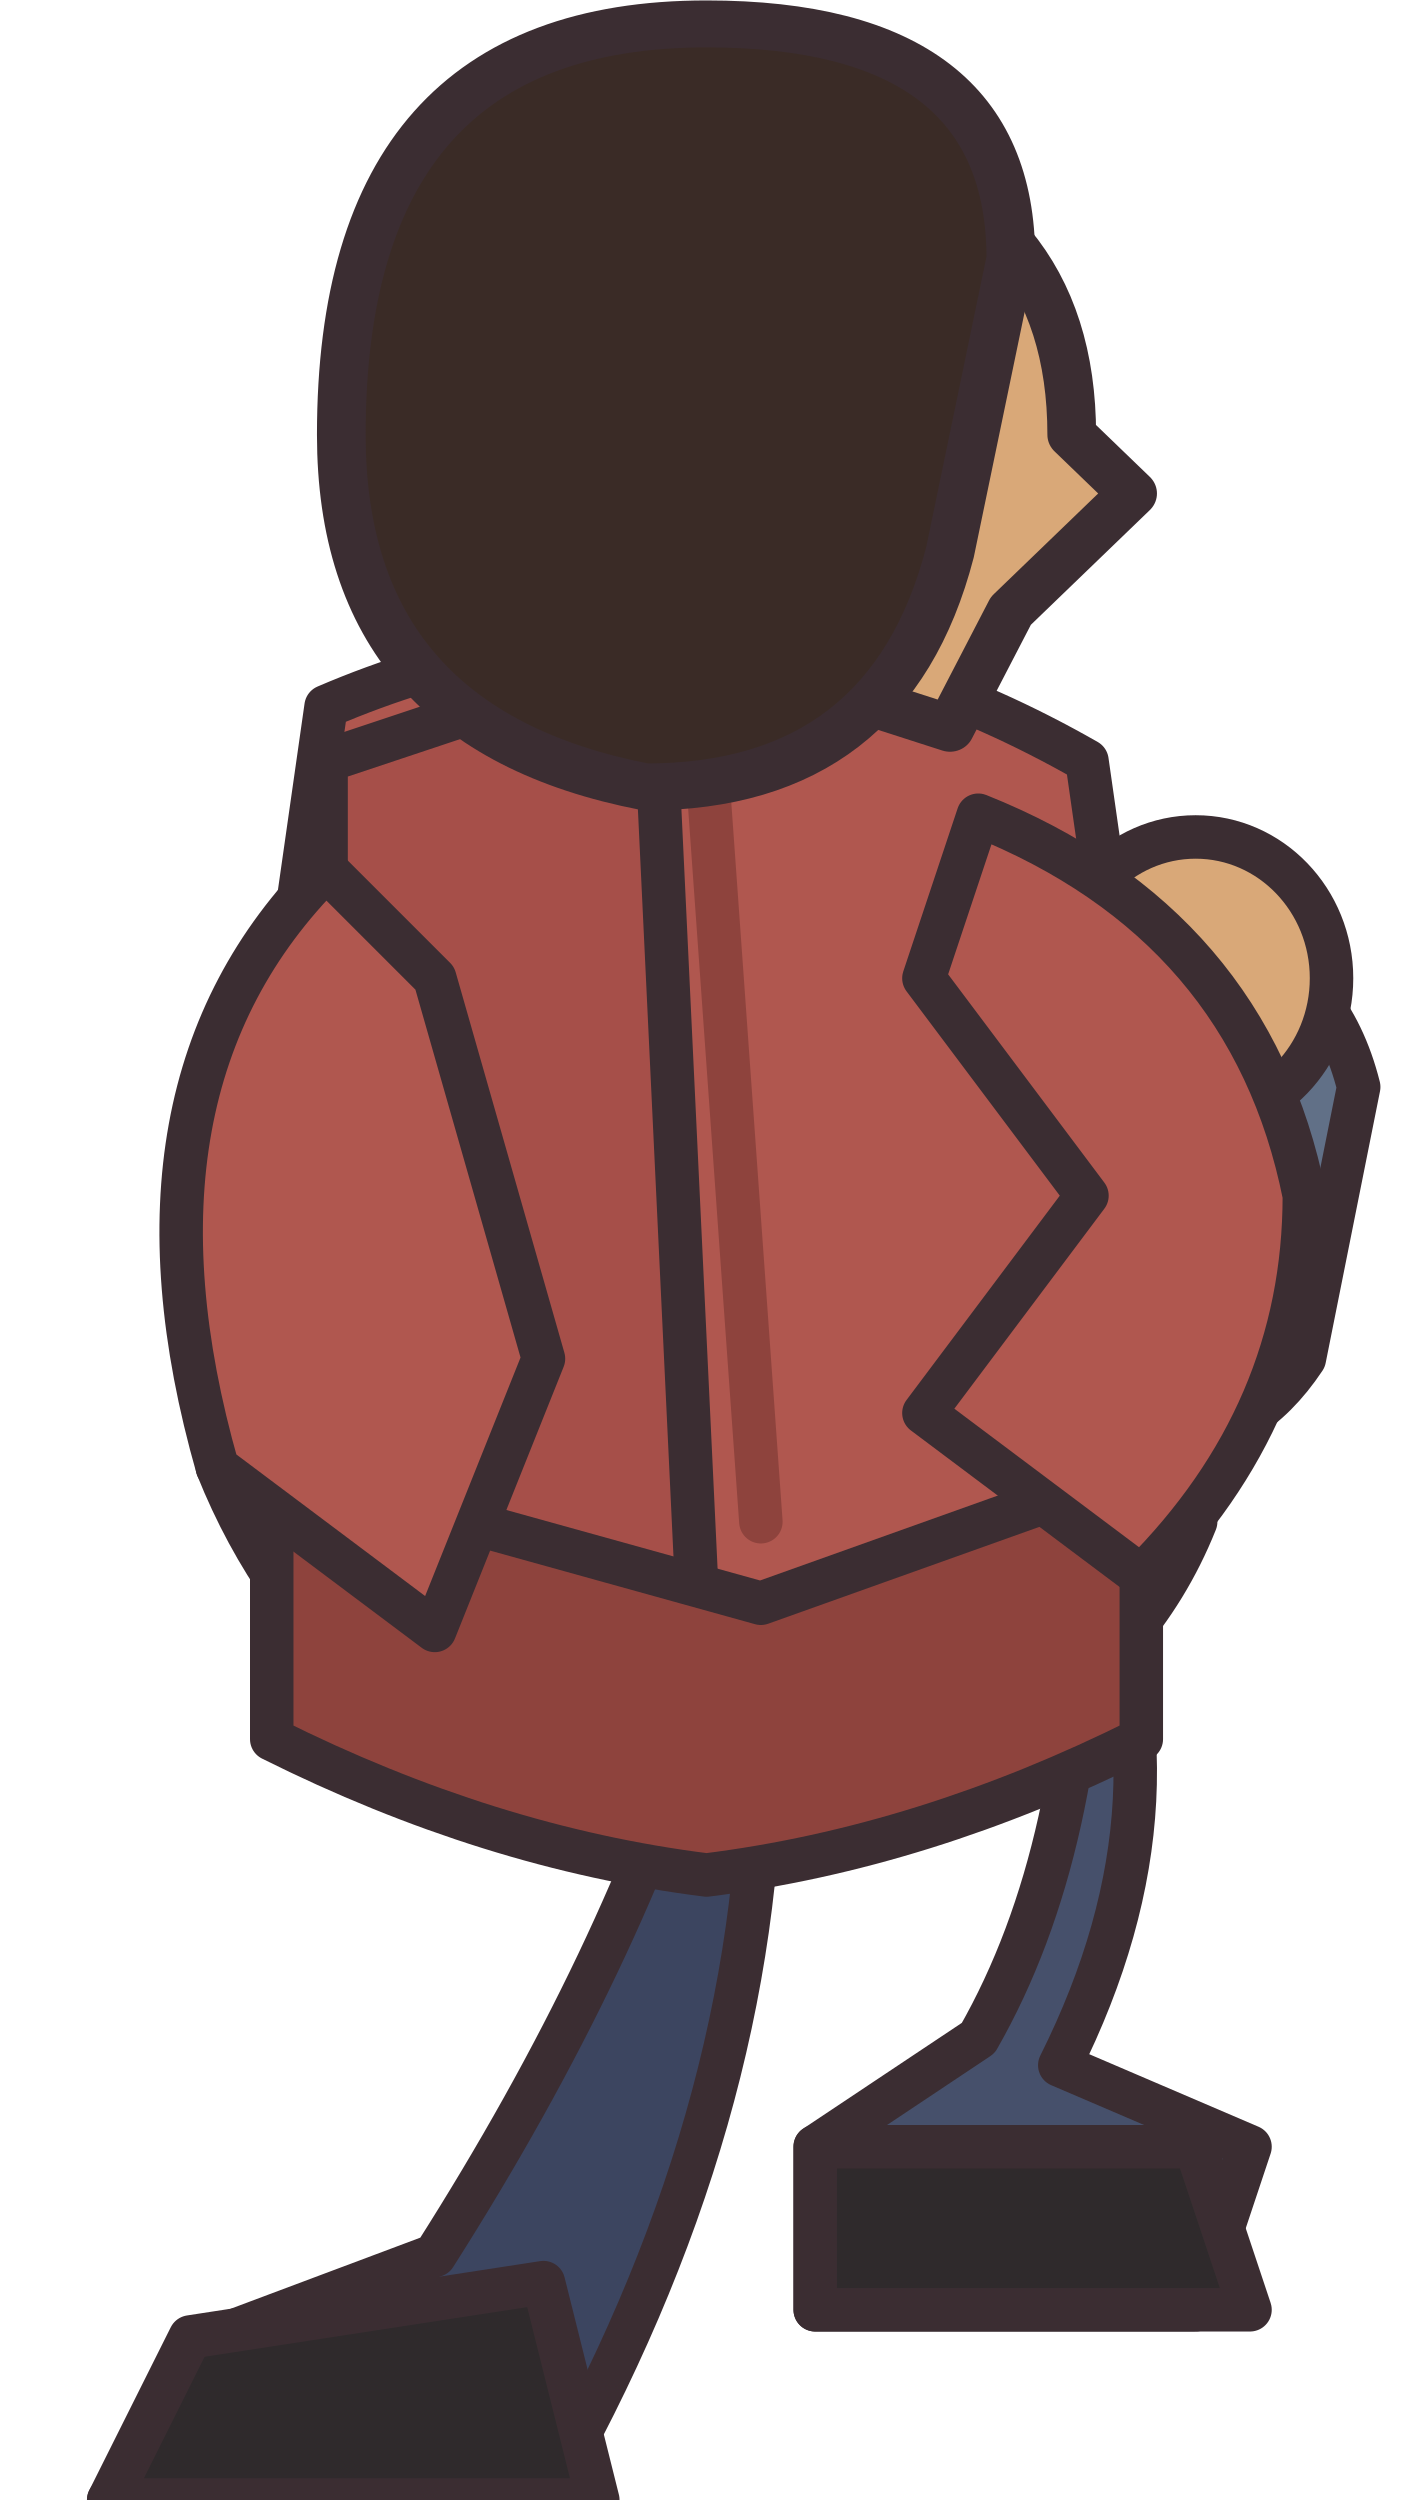
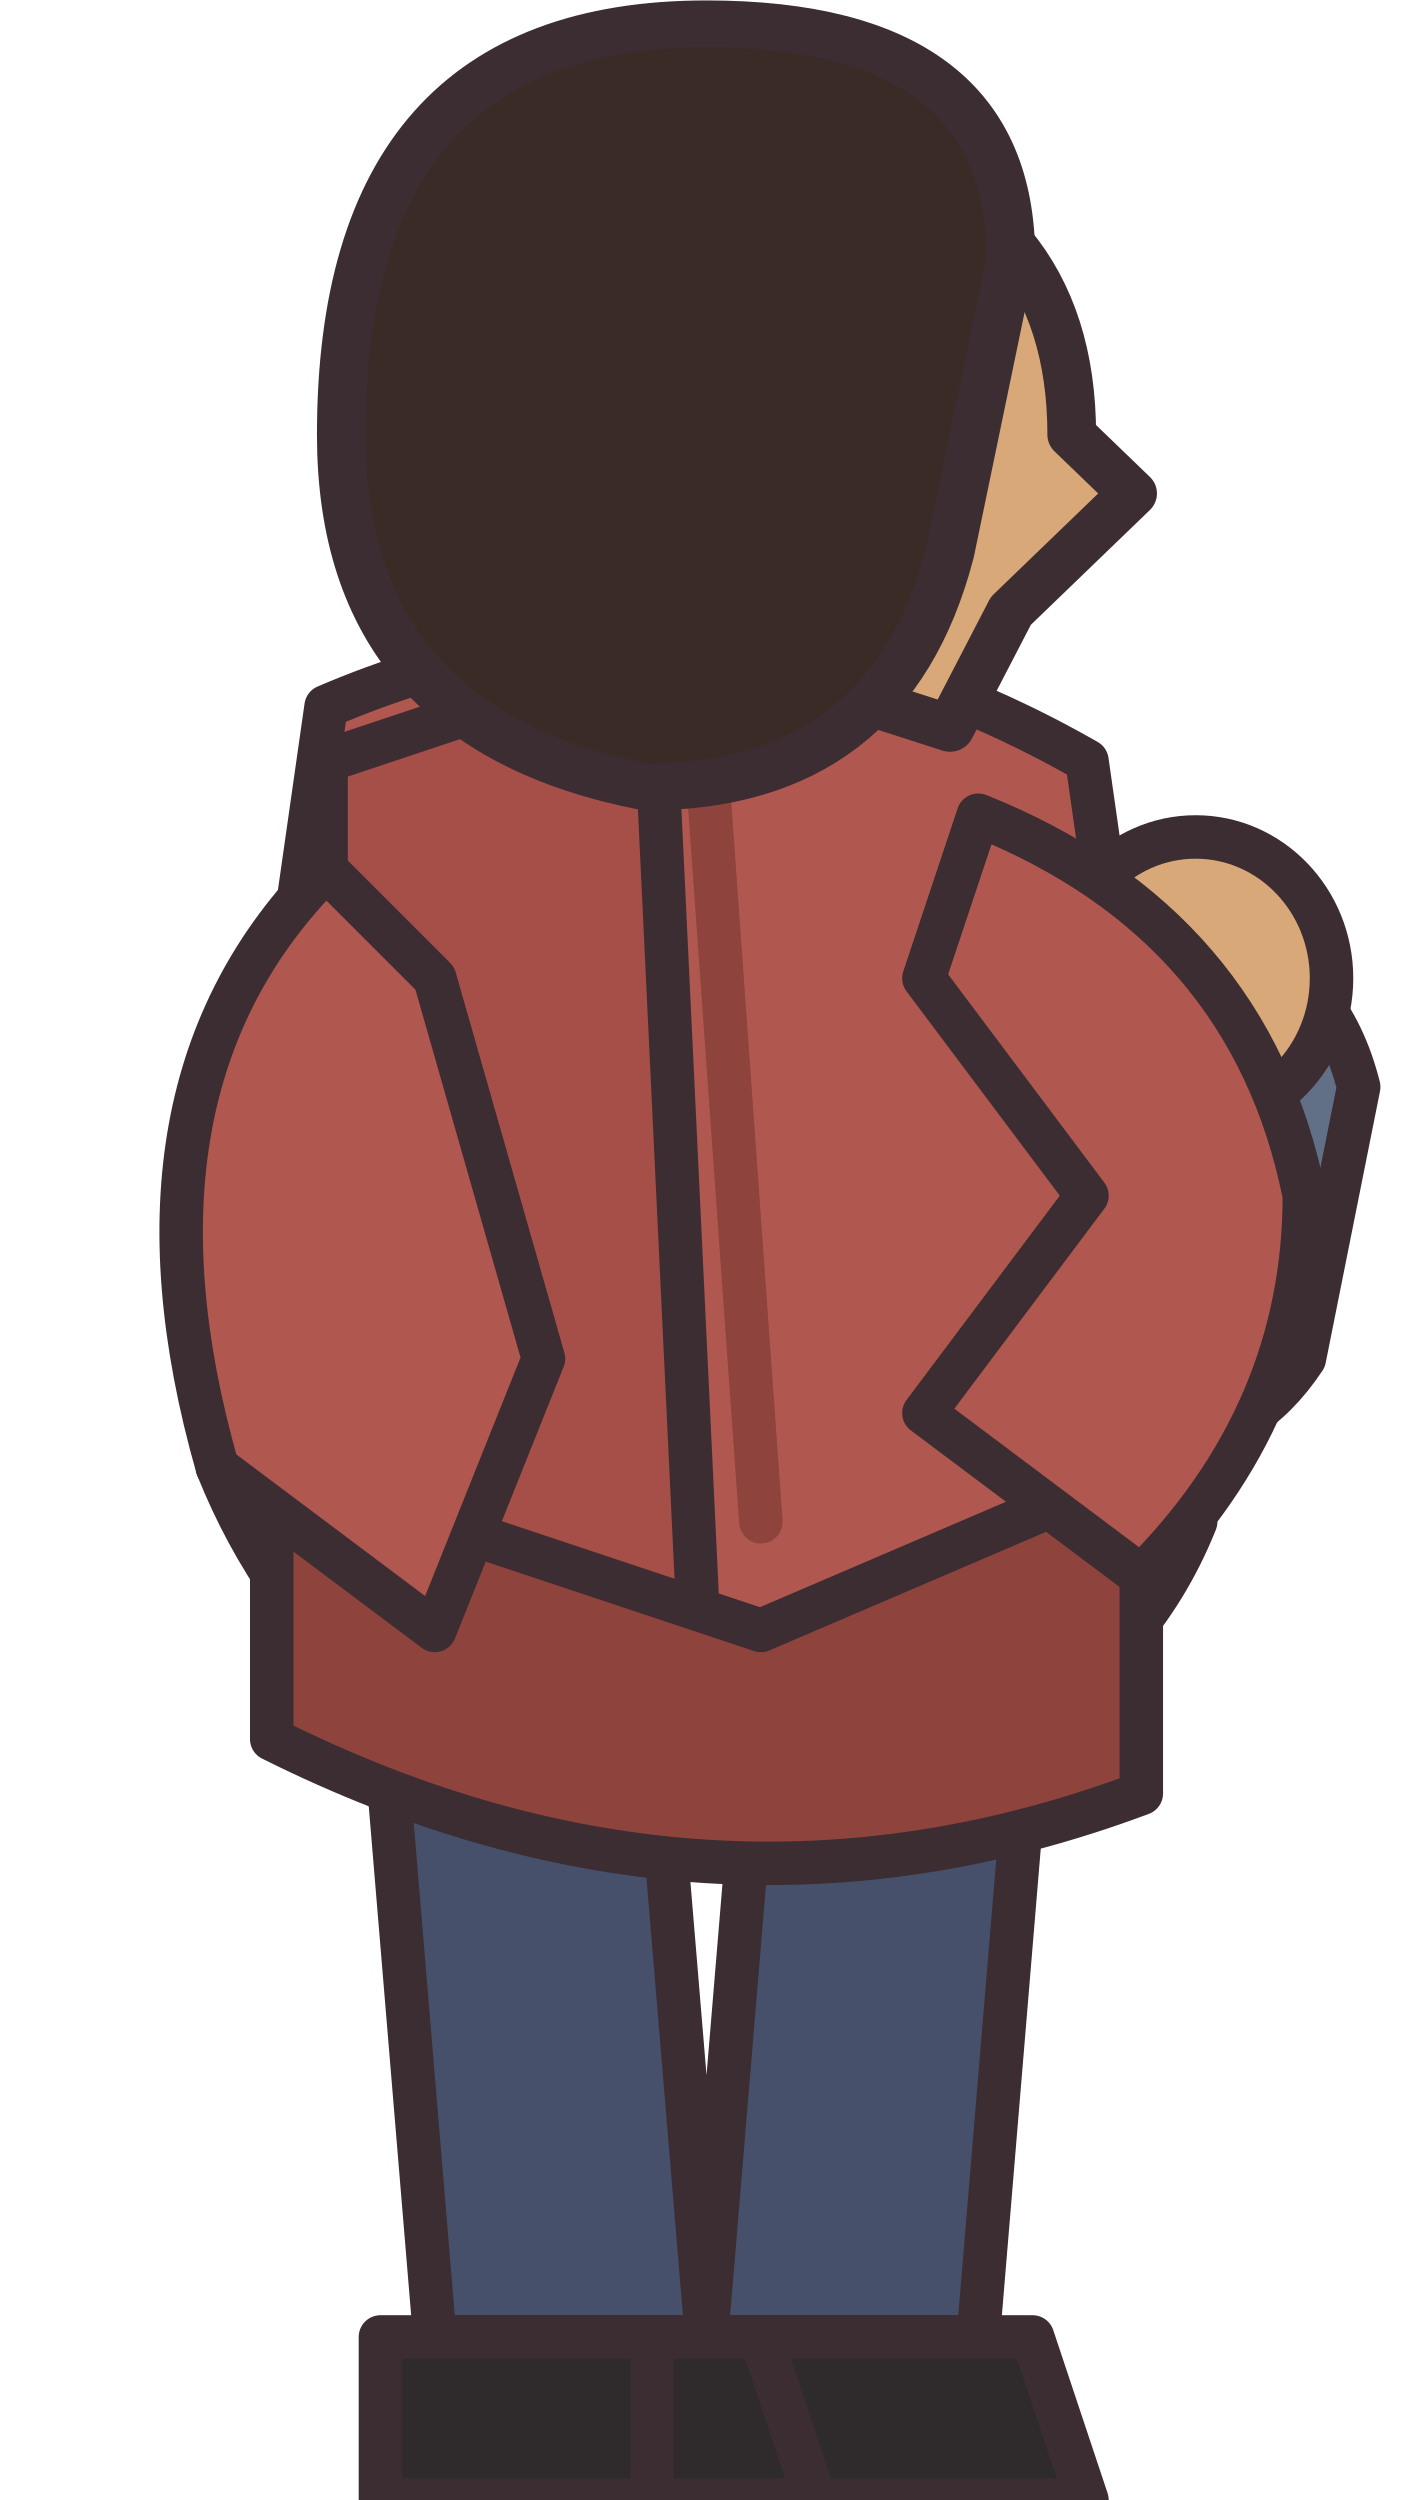
<svg xmlns="http://www.w3.org/2000/svg" width="26" height="46" viewBox="0 0 26 46" shape-rendering="geometricPrecision" stroke="#3b2d32" stroke-width="0.8" stroke-linejoin="round" stroke-linecap="round">
-   <path d="M6 29 Q9.5 29 13 31 Q11.5 36 8 41.5 L4 43 L2 46 L10 46 Q14 39 14 32 Q10.5 29 6 29Z" fill="#3c4560" />
-   <path d="M13 30.5 Q16.5 29 20 28.5 Q20 34 18 37.5 L15 39.5 L15 42.5 L22 42.5 L23 39.5 L19.5 38 Q22 33 20 28.5 Q16 29 13 30.5Z" fill="#46506b" />
-   <path d="M3.5 43 L10 42 L11 46 L2 46Z M15 39.5 L22 39.5 L23 42.5 L15 42.5Z" fill="#2f2a2c" />
+   <path d="M7 31 L12 31 L13 43 L8 43Z M14 31 L19 31 L18 43 L13 43Z" fill="#46506b" />
+   <path d="M7 43 L14 43 L15 46 L7 46Z M12 43 L19 43 L20 46 L12 46Z" fill="#2f2a2c" />
  <path d="M18 17 Q24 16 25 20 L24 25 Q22 28 18 25Z" fill="#617087" />
  <ellipse cx="22" cy="18" rx="2.5" ry="2.6" fill="#d9a878" />
  <path d="M6 13 Q13 10 20 14 L22 28 Q20 33 12 34 Q6 32 4 27Z" fill="#b0574f" />
  <path d="M6 14 L12 12 L13 33 L6 31Z" fill="#a64f49" />
-   <path d="M5 27 L14 29.5 L21 27 L21 32 Q17 34 13 34.5 Q9 34 5 32Z" fill="#8e433d" />
+   <path d="M5 27 L14 30 L21 27 L21 33 Q13 36 5 32Z" fill="#8e433d" />
  <path d="M6 16 Q2 20 4 27 L8 30 L10 25 L8 18Z M18 15 Q23 17 24 22 Q24 26 21 29 L17 26 L20 22 L17 18Z" fill="#b0574f" />
  <path d="M13 14 L14 28" fill="none" stroke="#8e433d" stroke-width="0.8" />
  <g transform="translate(13 8) scale(1.12 1.08)">
    <g transform="translate(0 0)">
      <path d="M2 -5 Q6 -4 6 0 L7 1 L5 3 L4 5 L1 4Z" fill="#d9a878" />
      <path d="M-6 0 Q-6 -7 0 -7 Q5 -7 5 -3 L4 2 Q3 6 -1 6 Q-6 5 -6 0Z" fill="#3a2b26" />
    </g>
  </g>
</svg>
